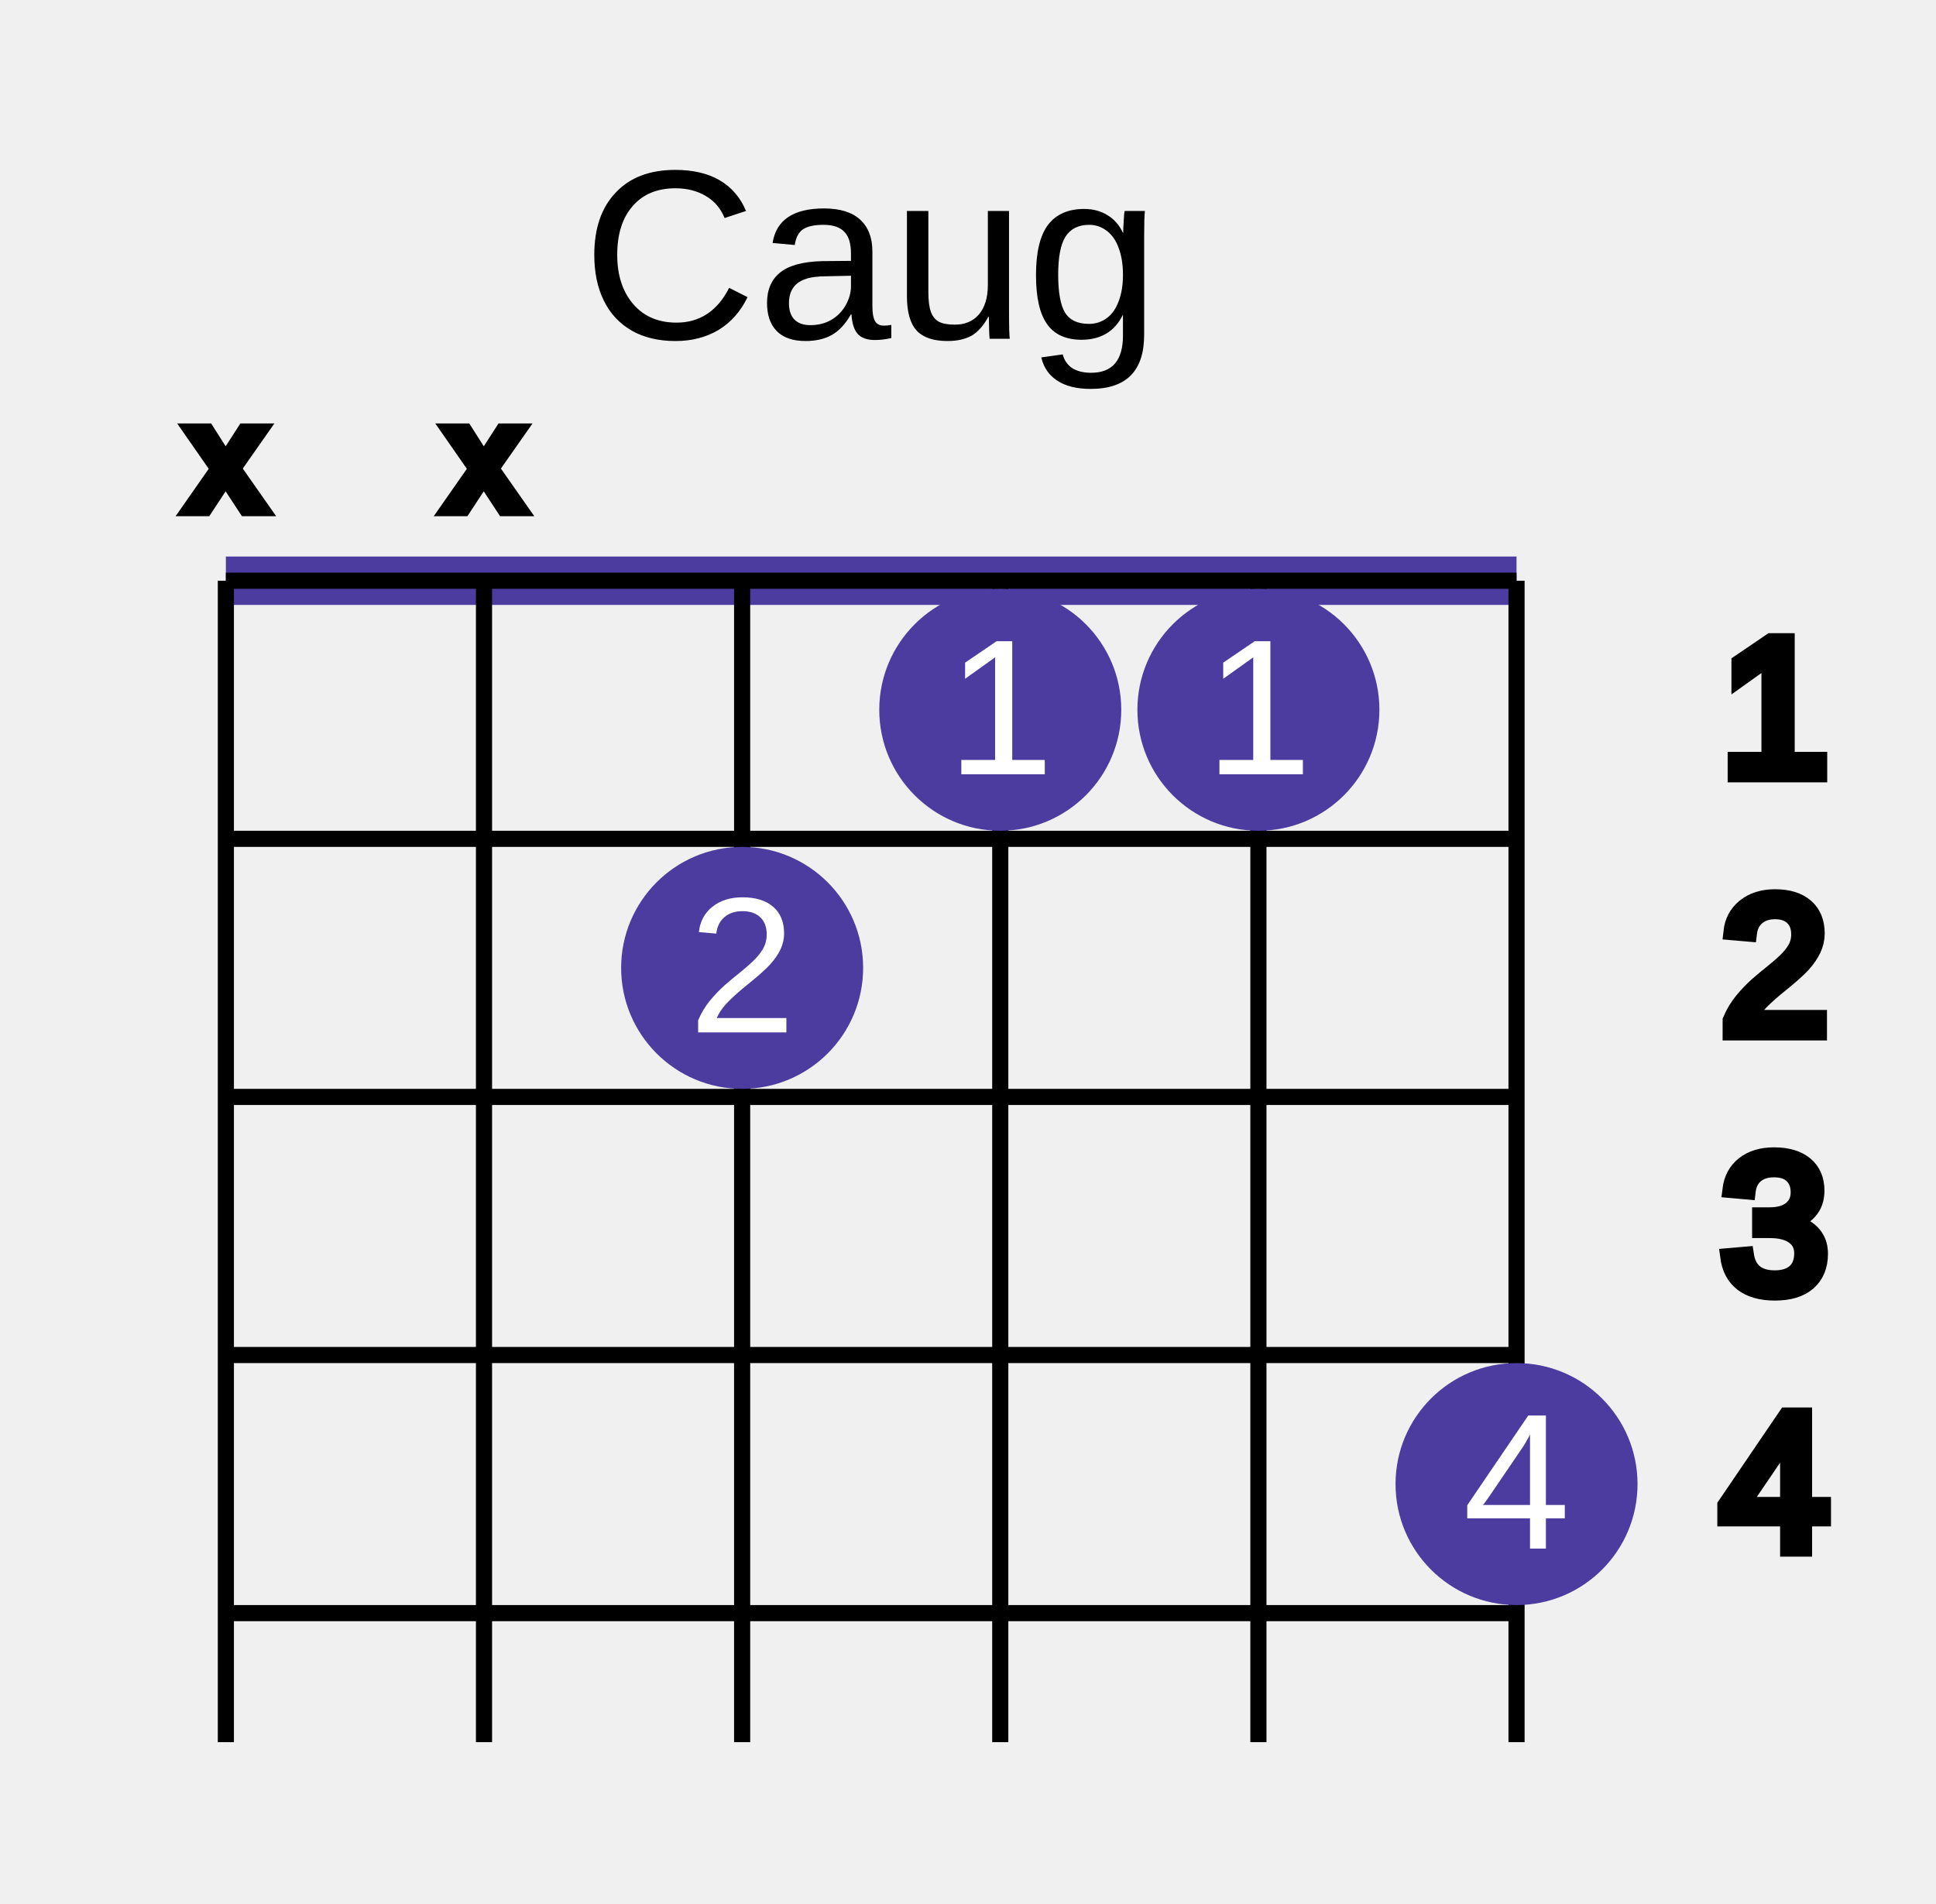
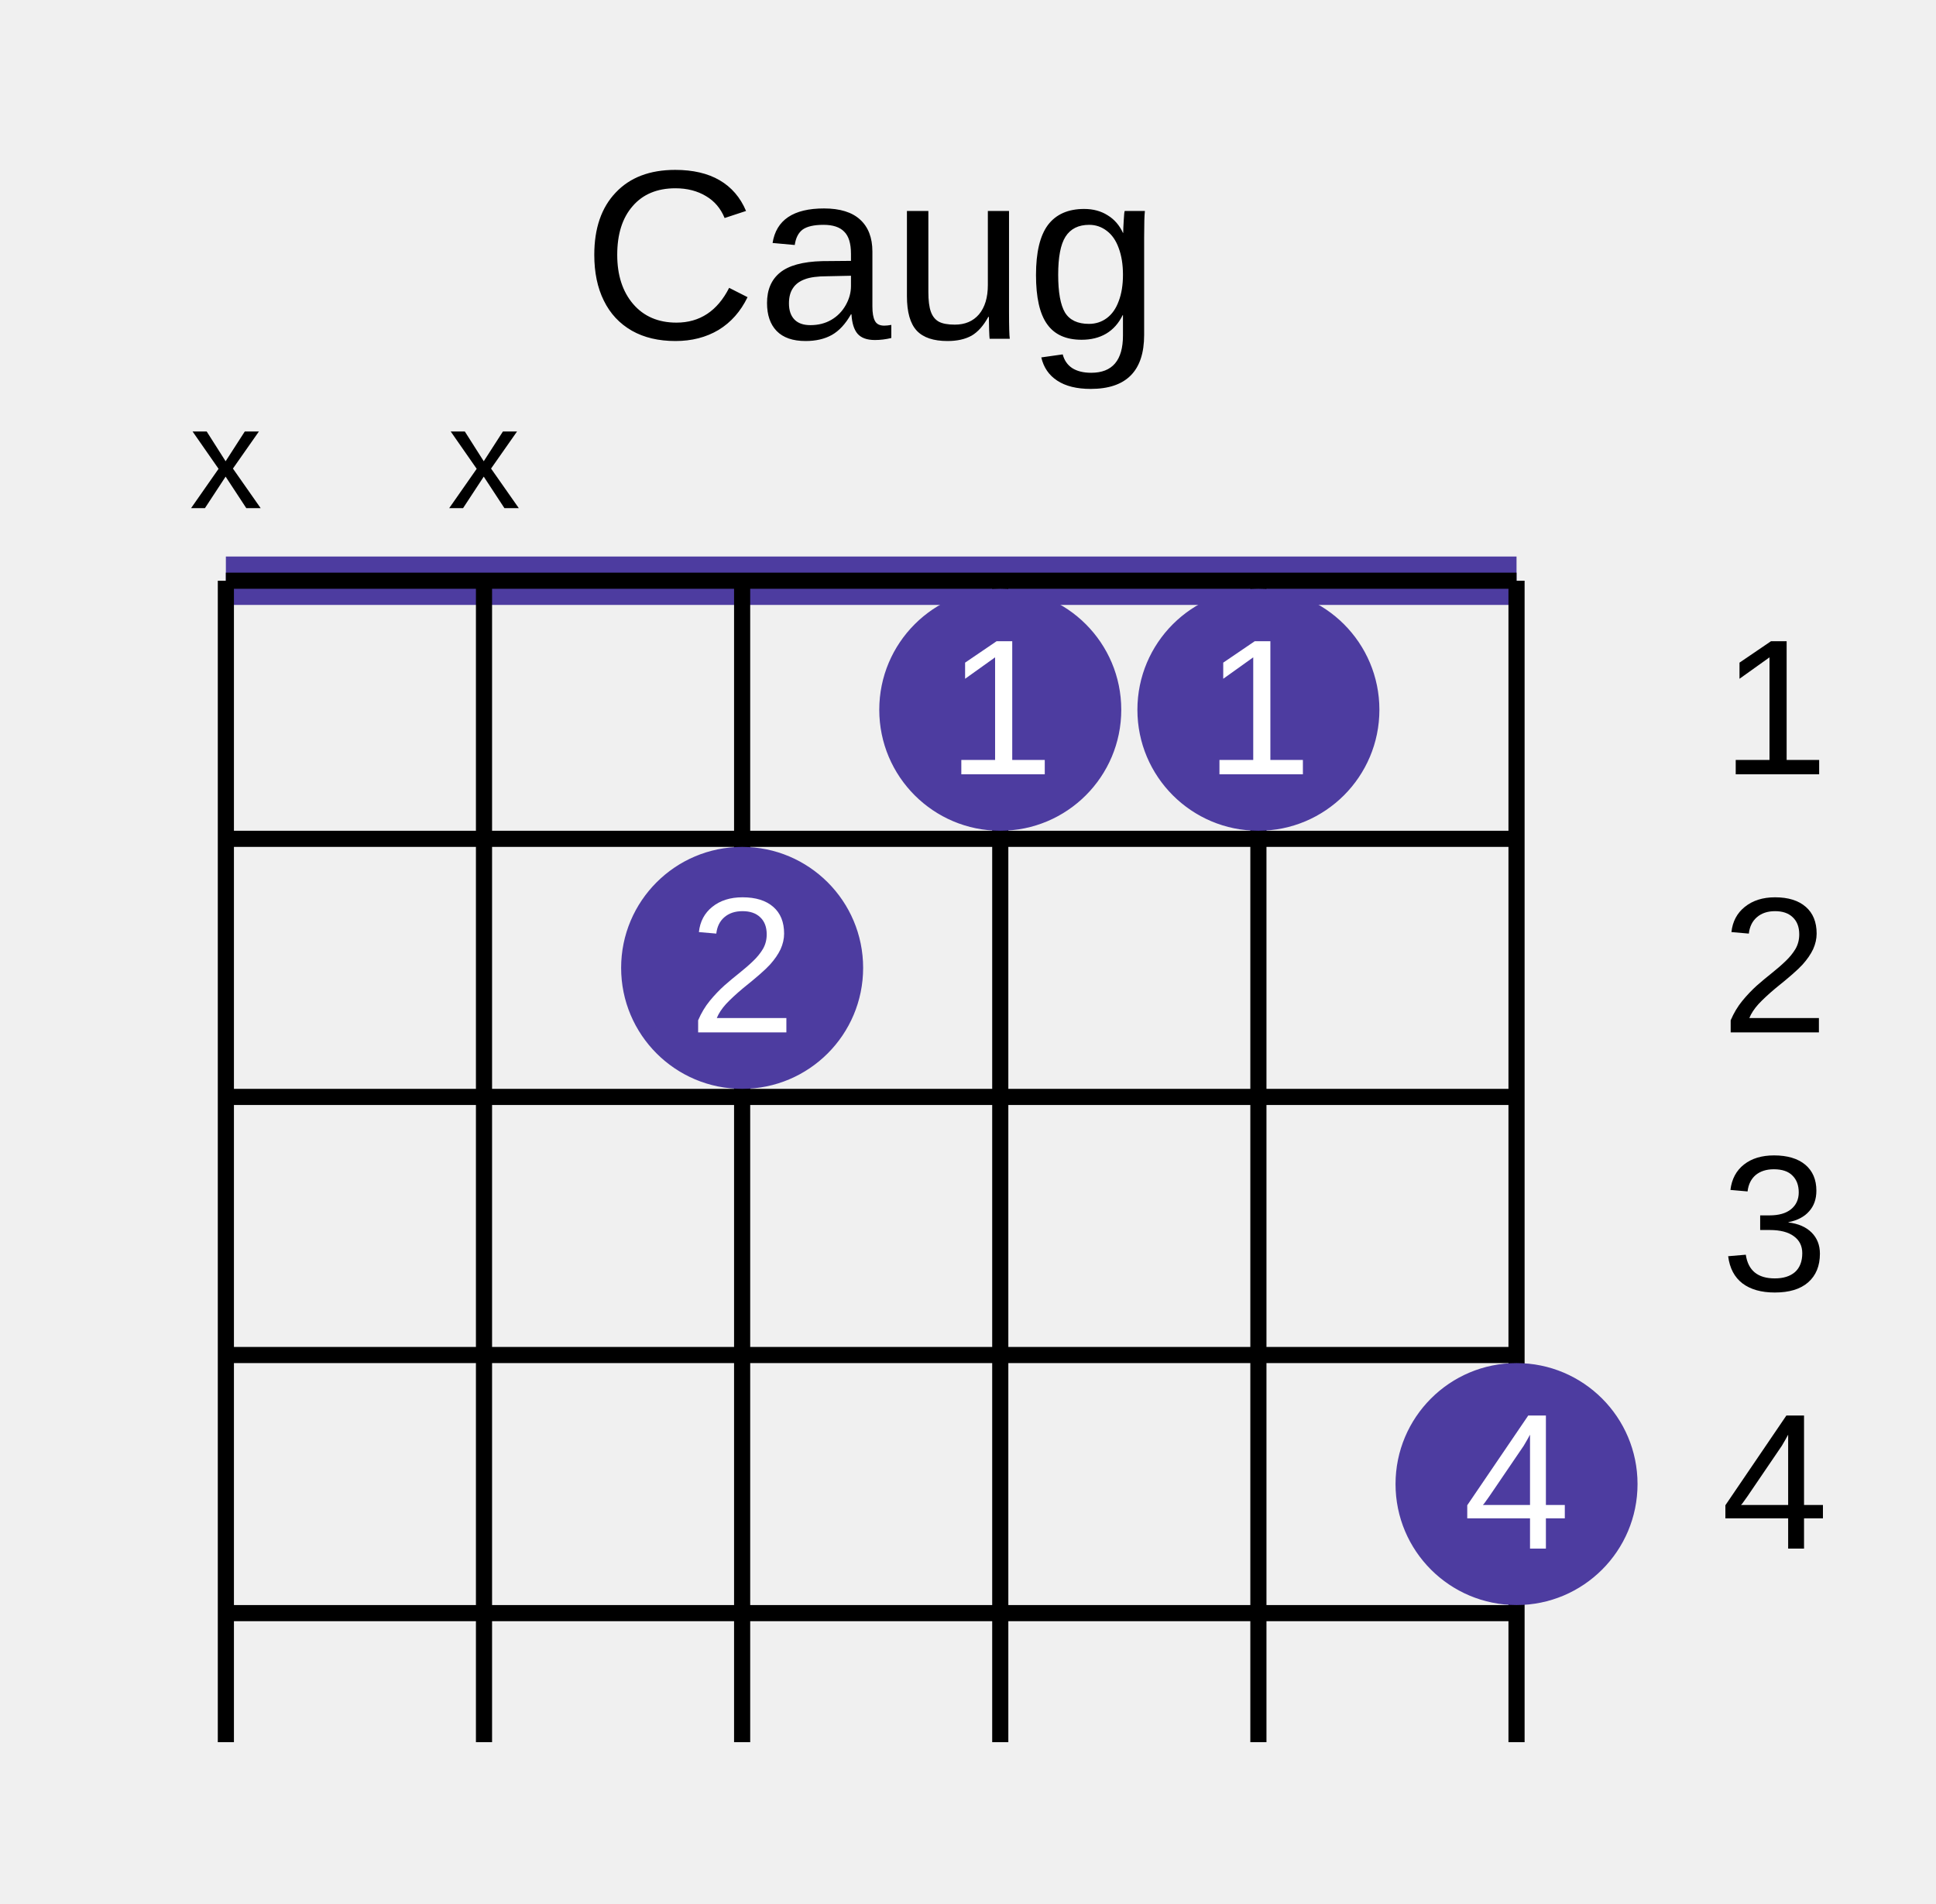
<svg xmlns="http://www.w3.org/2000/svg" height="118" version="1.1" width="120" style="overflow: hidden; position: relative; top: -0.033px;">
  <defs />
  <text style="text-anchor: middle; font: 15px &quot;Arial&quot;;" x="54" y="16" text-anchor="middle" font="10px &quot;Arial&quot;" stroke="none" fill="#000000" font-size="15px">
    <tspan dy="5">Caug</tspan>
  </text>
  <path style="" fill="none" stroke="#4d3ca0" d="M14,36L94,36" stroke-width="3" />
  <path style="" fill="none" stroke="#000000" d="M14,36L94,36" />
  <path style="" fill="none" stroke="#000000" d="M14,52L94,52" />
-   <text style="text-anchor: middle; font: 12px &quot;Arial&quot;;" x="110" y="44" text-anchor="middle" font="10px &quot;Arial&quot;" stroke="#000000" fill="#000000" font-size="12px">
+   <text style="text-anchor: middle; font: 12px &quot;Arial&quot;;" x="110" y="44" text-anchor="middle" font="10px &quot;Arial&quot;" stroke="none" fill="#000000" font-size="12px">
    <tspan dy="4">1</tspan>
  </text>
  <path style="" fill="none" stroke="#000000" d="M14,68L94,68" />
-   <text style="text-anchor: middle; font: 12px &quot;Arial&quot;;" x="110" y="60" text-anchor="middle" font="10px &quot;Arial&quot;" stroke="#000000" fill="#000000" font-size="12px">
+   <text style="text-anchor: middle; font: 12px &quot;Arial&quot;;" x="110" y="60" text-anchor="middle" font="10px &quot;Arial&quot;" stroke="none" fill="#000000" font-size="12px">
    <tspan dy="4">2</tspan>
  </text>
  <path style="" fill="none" stroke="#000000" d="M14,84L94,84" />
-   <text style="text-anchor: middle; font: 12px &quot;Arial&quot;;" x="110" y="76" text-anchor="middle" font="10px &quot;Arial&quot;" stroke="#000000" fill="#000000" font-size="12px">
+   <text style="text-anchor: middle; font: 12px &quot;Arial&quot;;" x="110" y="76" text-anchor="middle" font="10px &quot;Arial&quot;" stroke="none" fill="#000000" font-size="12px">
    <tspan dy="4">3</tspan>
  </text>
  <path style="" fill="none" stroke="#000000" d="M14,100L94,100" />
-   <text style="text-anchor: middle; font: 12px &quot;Arial&quot;;" x="110" y="92" text-anchor="middle" font="10px &quot;Arial&quot;" stroke="#000000" fill="#000000" font-size="12px">
+   <text style="text-anchor: middle; font: 12px &quot;Arial&quot;;" x="110" y="92" text-anchor="middle" font="10px &quot;Arial&quot;" stroke="none" fill="#000000" font-size="12px">
    <tspan dy="4">4</tspan>
  </text>
  <path style="" fill="none" stroke="#000000" d="M14,36L14,108" />
  <path style="" fill="none" stroke="#000000" d="M30,36L30,108" />
  <path style="" fill="none" stroke="#000000" d="M46,36L46,108" />
  <path style="" fill="none" stroke="#000000" d="M62,36L62,108" />
  <path style="" fill="none" stroke="#000000" d="M78,36L78,108" />
  <path style="" fill="none" stroke="#000000" d="M94,36L94,108" />
-   <text style="text-anchor: middle; font: 9px &quot;Arial&quot;;" x="14" y="28" text-anchor="middle" font="10px &quot;Arial&quot;" stroke="#000000" fill="#000000" font-size="9px">
+   <text style="text-anchor: middle; font: 9px &quot;Arial&quot;;" x="14" y="28" text-anchor="middle" font="10px &quot;Arial&quot;" stroke="none" fill="#000000" font-size="9px">
    <tspan dy="3.5">x</tspan>
  </text>
-   <text style="text-anchor: middle; font: 9px &quot;Arial&quot;;" x="30" y="28" text-anchor="middle" font="10px &quot;Arial&quot;" stroke="#000000" fill="#000000" font-size="9px">
+   <text style="text-anchor: middle; font: 9px &quot;Arial&quot;;" x="30" y="28" text-anchor="middle" font="10px &quot;Arial&quot;" stroke="none" fill="#000000" font-size="9px">
    <tspan dy="3.5">x</tspan>
  </text>
  <circle cx="46" cy="60" r="7" fill="#4d3ca0" stroke="#4d3ca0" style="" />
  <text style="text-anchor: middle; font: 12px &quot;Arial&quot;;" x="46" y="60" text-anchor="middle" font="10px &quot;Arial&quot;" stroke="none" fill="#ffffff" font-size="12px">
    <tspan dy="4">2</tspan>
  </text>
  <circle cx="62" cy="44" r="7" fill="#4d3ca0" stroke="#4d3ca0" style="" />
  <text style="text-anchor: middle; font: 12px &quot;Arial&quot;;" x="62" y="44" text-anchor="middle" font="10px &quot;Arial&quot;" stroke="none" fill="#ffffff" font-size="12px">
    <tspan dy="4">1</tspan>
  </text>
  <circle cx="78" cy="44" r="7" fill="#4d3ca0" stroke="#4d3ca0" style="" />
  <text style="text-anchor: middle; font: 12px &quot;Arial&quot;;" x="78" y="44" text-anchor="middle" font="10px &quot;Arial&quot;" stroke="none" fill="#ffffff" font-size="12px">
    <tspan dy="4">1</tspan>
  </text>
  <circle cx="94" cy="92" r="7" fill="#4d3ca0" stroke="#4d3ca0" style="" />
  <text style="text-anchor: middle; font: 12px &quot;Arial&quot;;" x="94" y="92" text-anchor="middle" font="10px &quot;Arial&quot;" stroke="none" fill="#ffffff" font-size="12px">
    <tspan dy="4">4</tspan>
  </text>
</svg>
